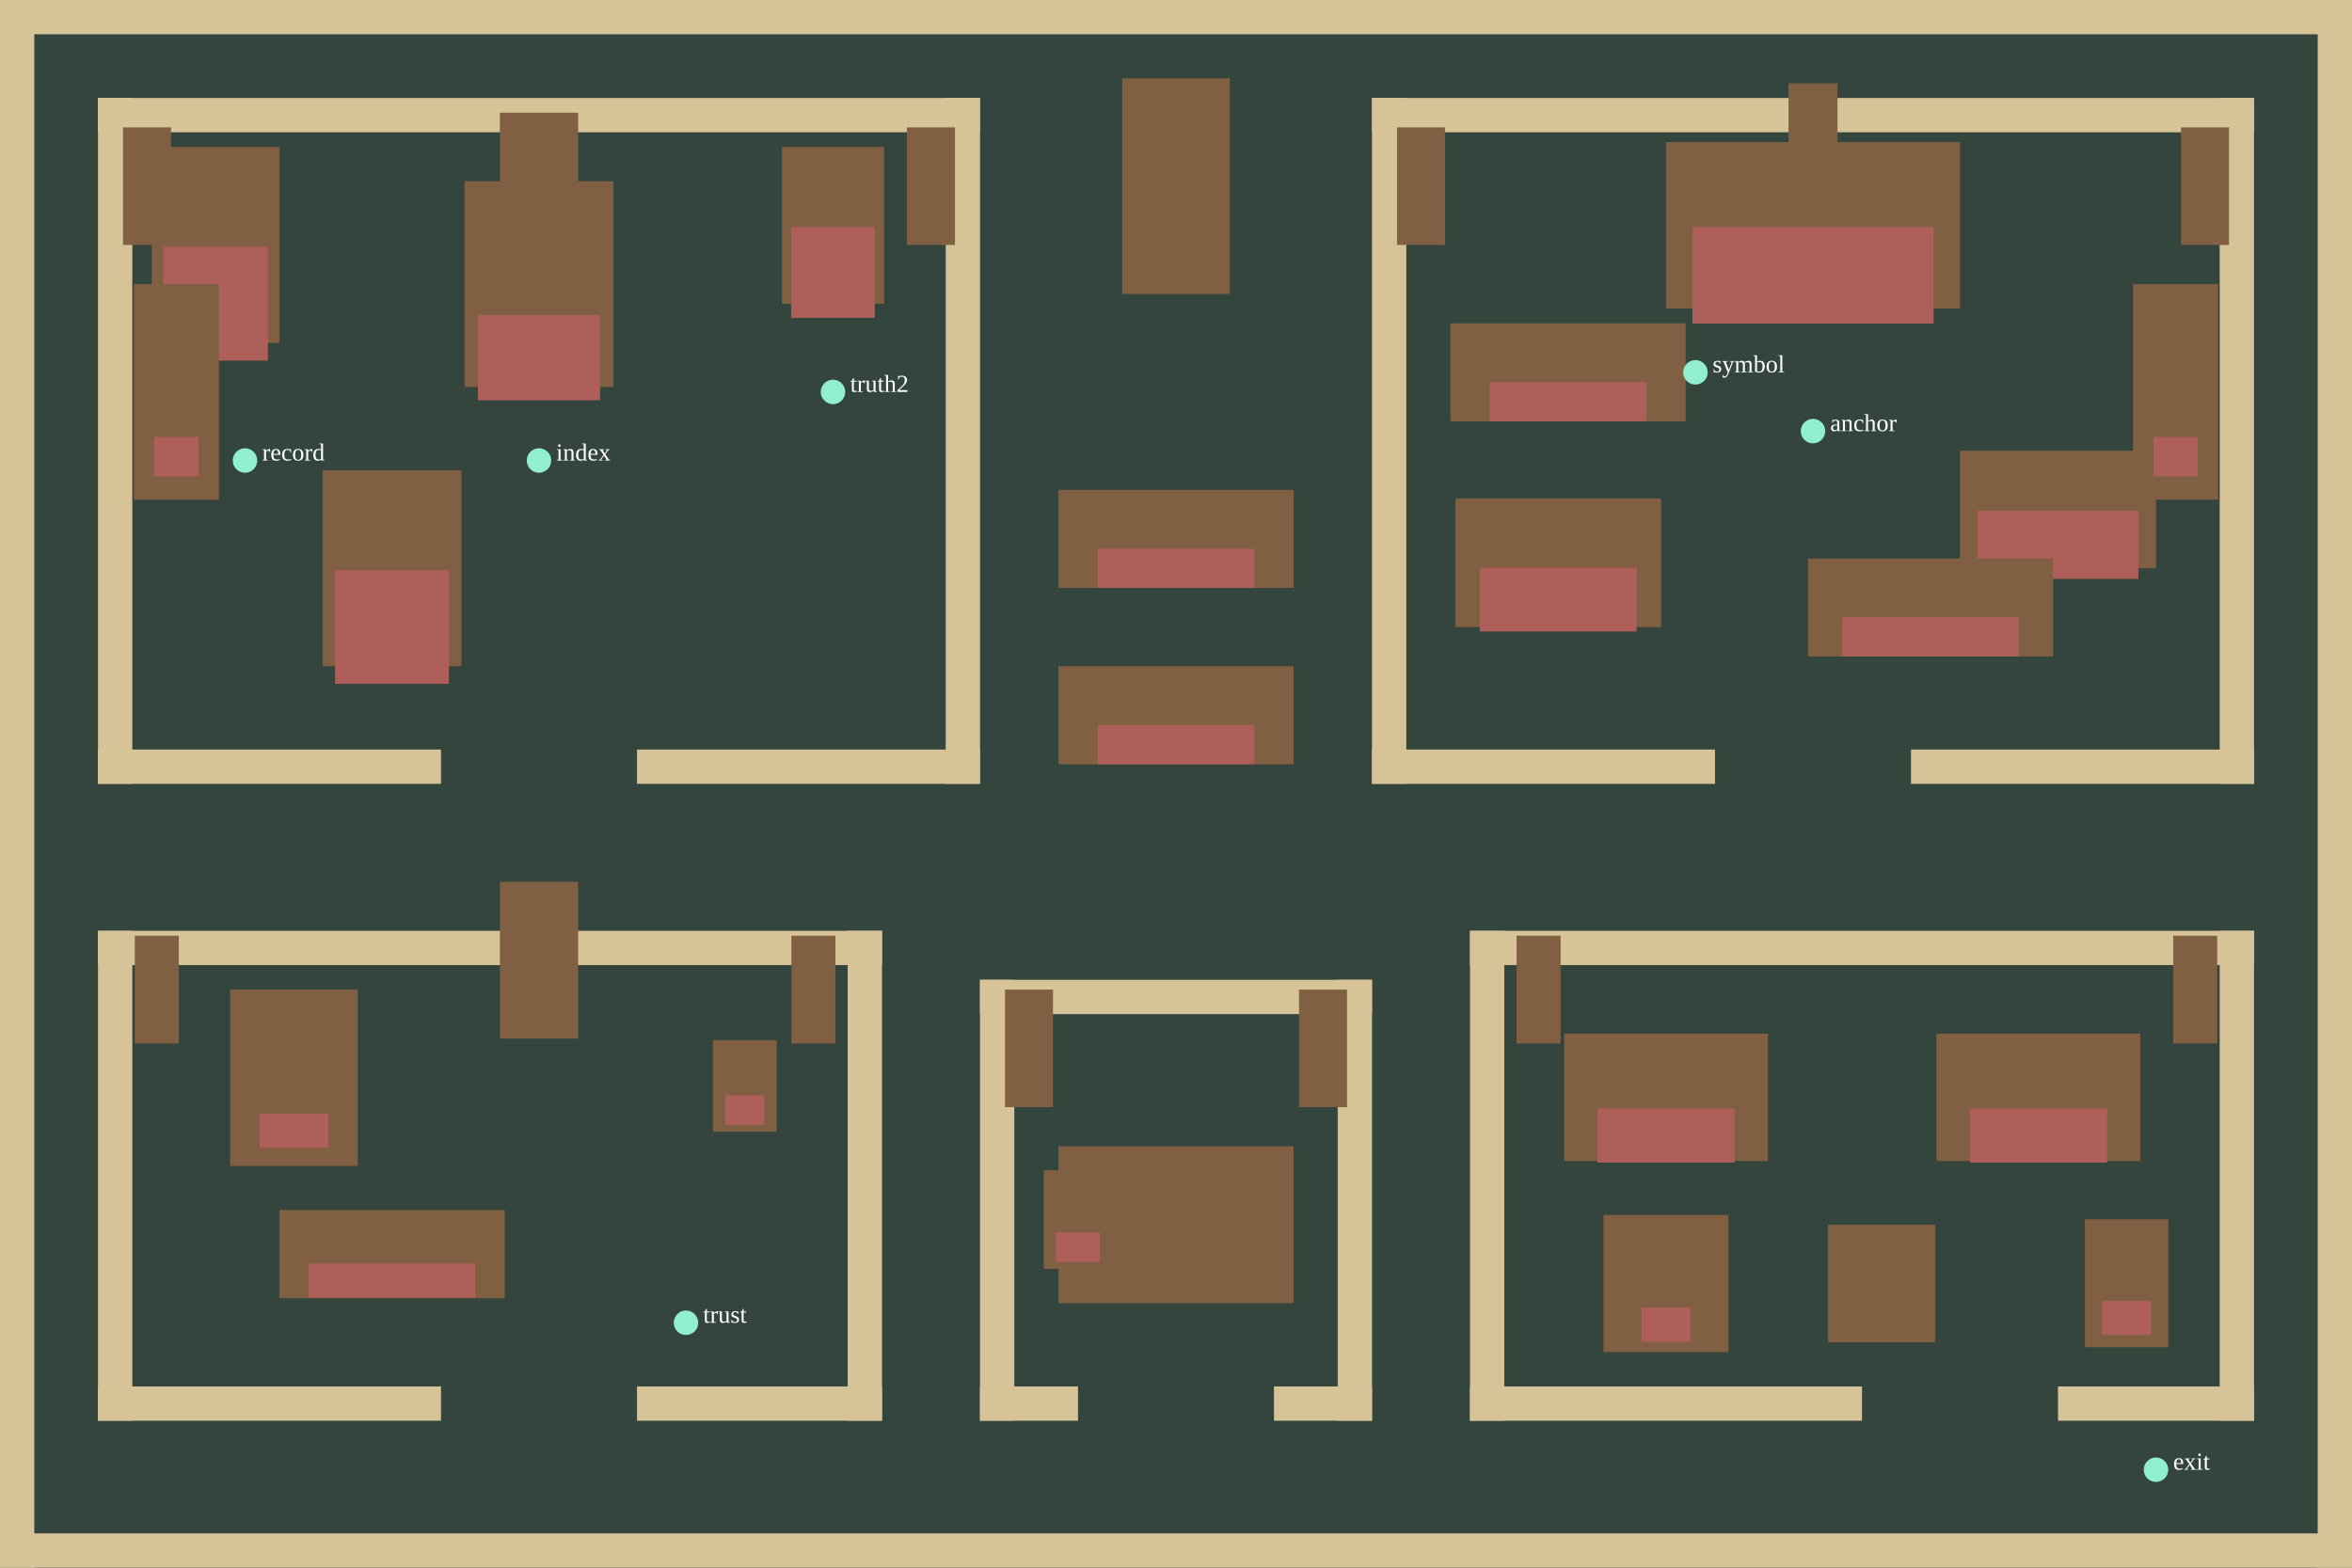
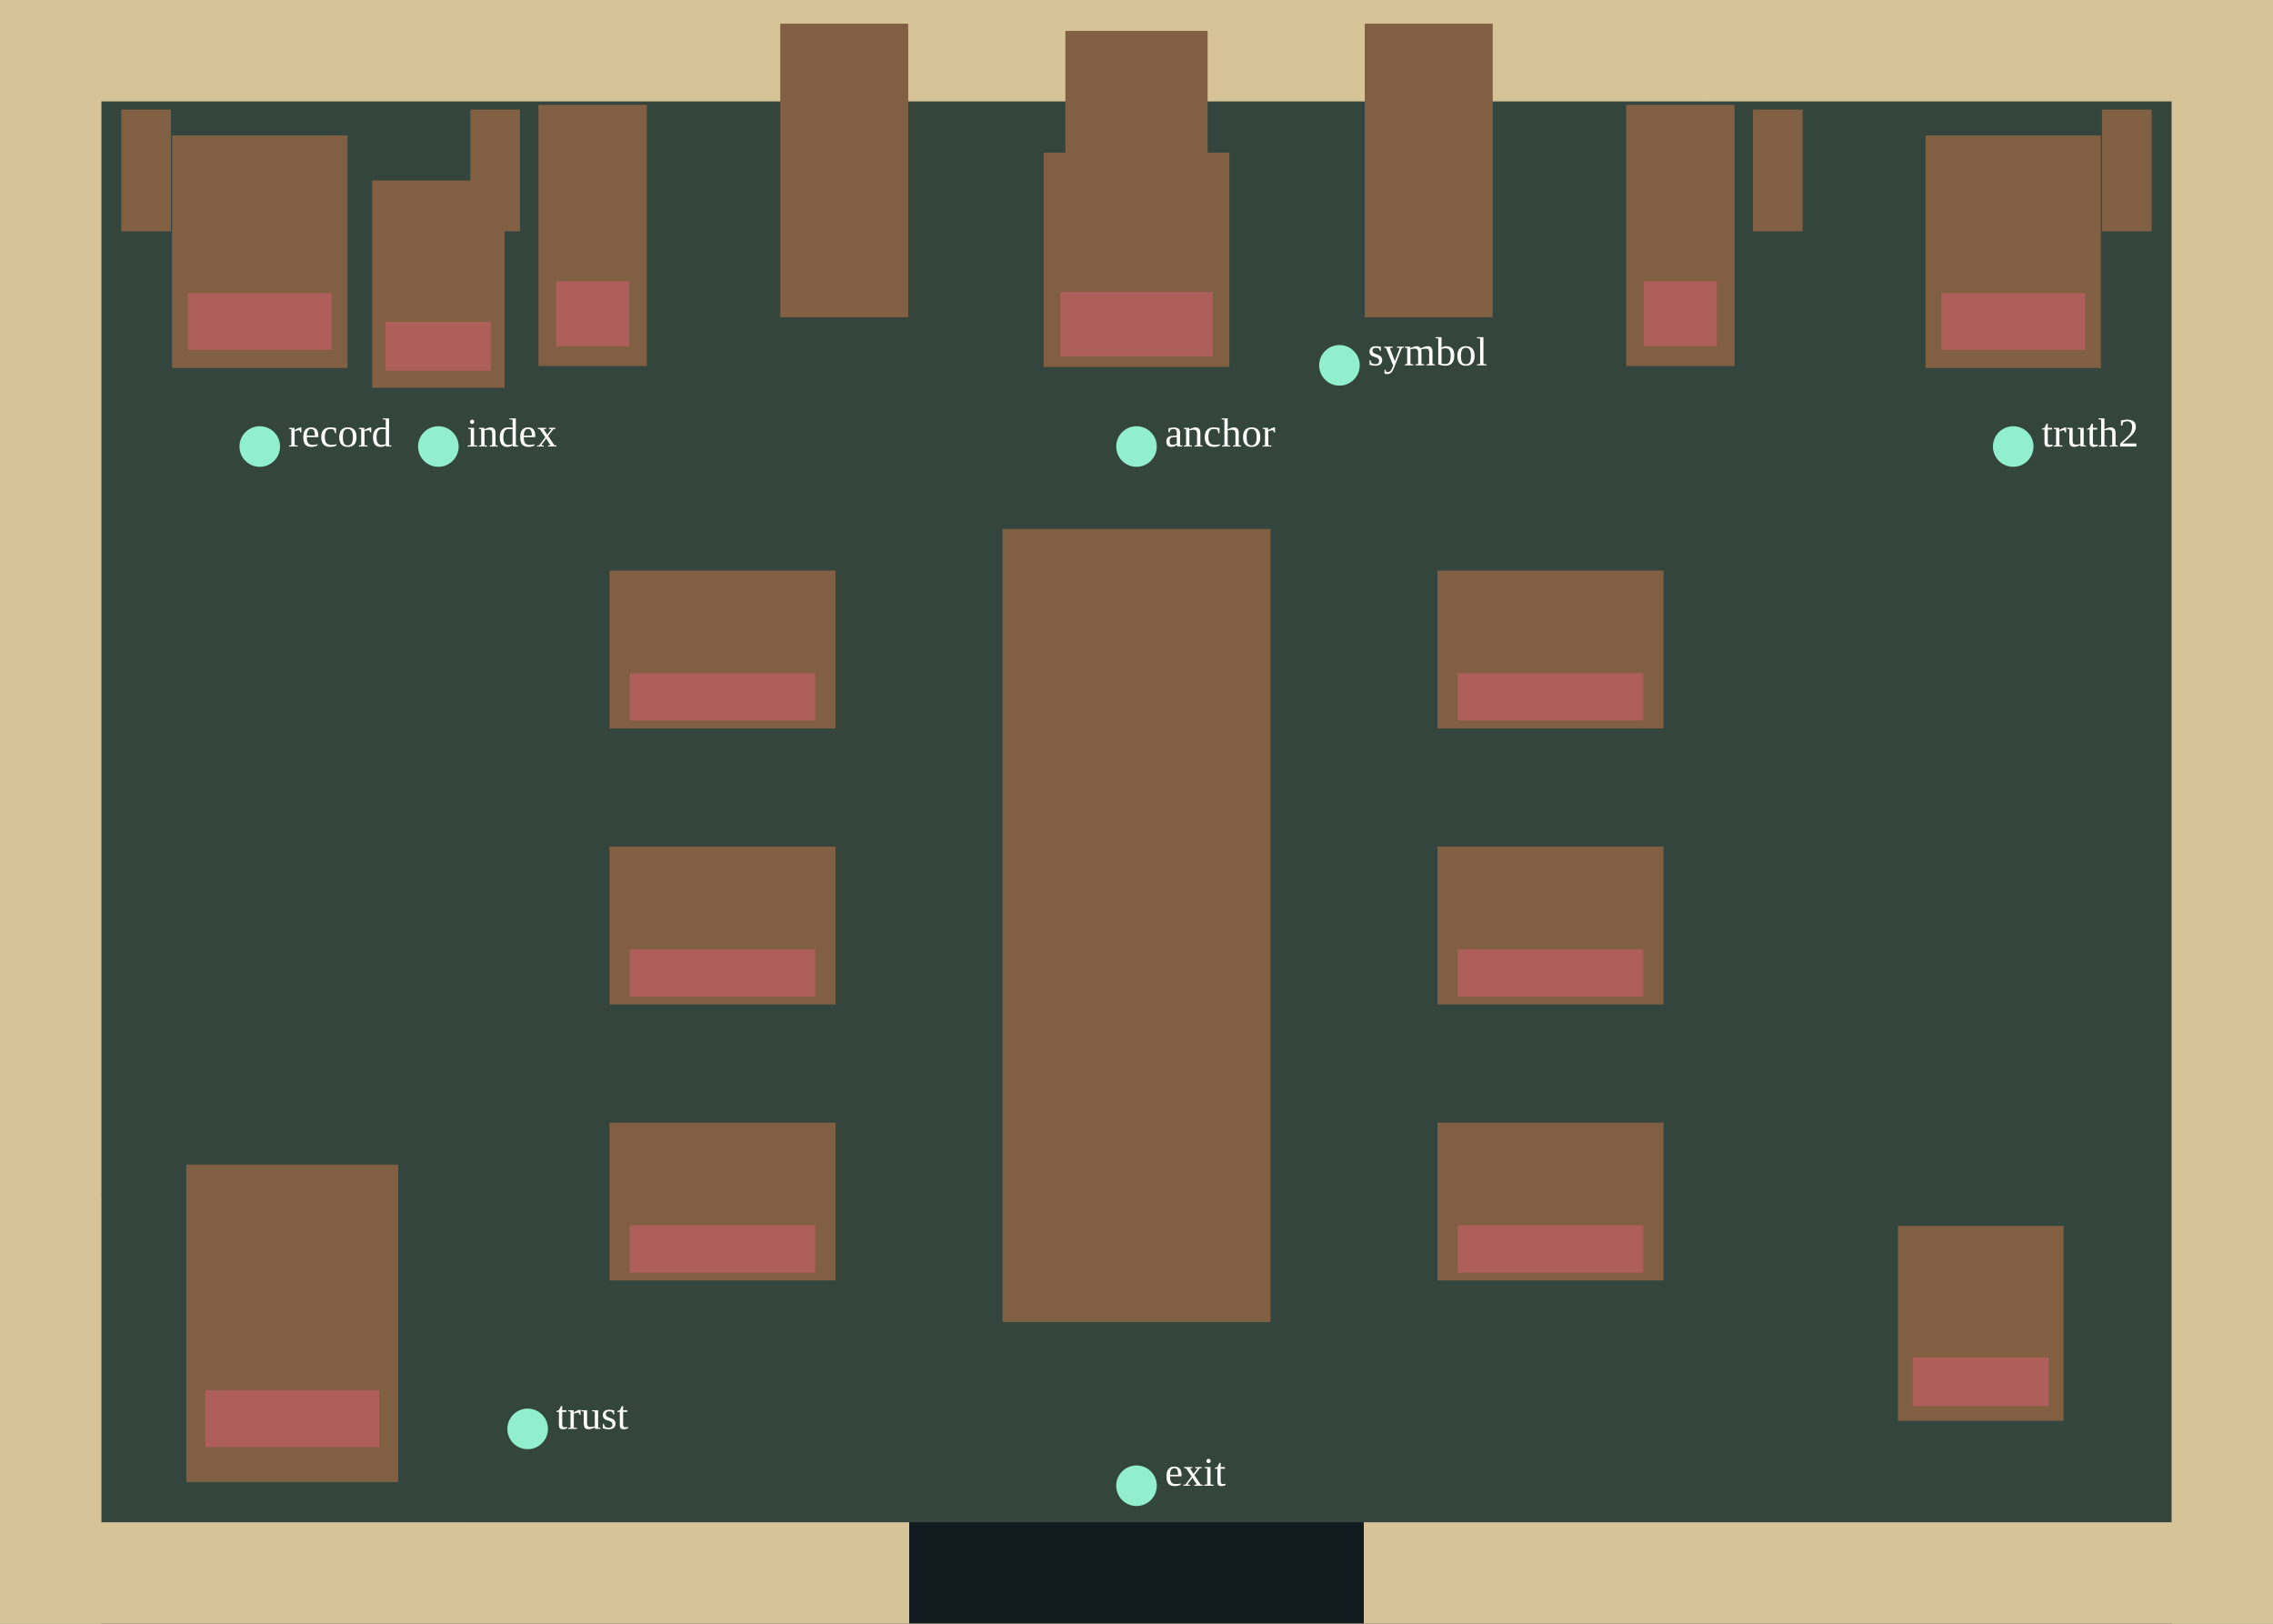
- <svg xmlns="http://www.w3.org/2000/svg" viewBox="0 0 960 640">
+ <svg xmlns="http://www.w3.org/2000/svg" viewBox="0 0 560 400">
  <rect width="100%" height="100%" fill="#111b1f" />
-   <rect x="0" y="0" width="960" height="640" fill="#34453d" />
-   <rect x="40" y="40" width="360" height="280" fill="#34453d" />
-   <rect x="560" y="40" width="360" height="280" fill="#34453d" />
-   <rect x="400" y="400" width="160" height="180" fill="#34453d" />
-   <rect x="40" y="380" width="320" height="200" fill="#34453d" />
-   <rect x="600" y="380" width="320" height="200" fill="#34453d" />
-   <rect x="0" y="0" width="14" height="640" fill="#d6c498" />
-   <rect x="946" y="0" width="14" height="640" fill="#d6c498" />
-   <rect x="0" y="0" width="960" height="14" fill="#d6c498" />
-   <rect x="0" y="626" width="960" height="14" fill="#d6c498" />
-   <rect x="40" y="40" width="14" height="280" fill="#d6c498" />
-   <rect x="386" y="40" width="14" height="280" fill="#d6c498" />
-   <rect x="40" y="40" width="360" height="14" fill="#d6c498" />
-   <rect x="40" y="306" width="140" height="14" fill="#d6c498" />
-   <rect x="260" y="306" width="140" height="14" fill="#d6c498" />
-   <rect x="560" y="40" width="14" height="280" fill="#d6c498" />
-   <rect x="906" y="40" width="14" height="280" fill="#d6c498" />
-   <rect x="560" y="40" width="360" height="14" fill="#d6c498" />
-   <rect x="560" y="306" width="140" height="14" fill="#d6c498" />
-   <rect x="780" y="306" width="140" height="14" fill="#d6c498" />
-   <rect x="400" y="400" width="14" height="180" fill="#d6c498" />
-   <rect x="546" y="400" width="14" height="180" fill="#d6c498" />
-   <rect x="400" y="400" width="160" height="14" fill="#d6c498" />
-   <rect x="400" y="566" width="40" height="14" fill="#d6c498" />
-   <rect x="520" y="566" width="40" height="14" fill="#d6c498" />
-   <rect x="40" y="380" width="14" height="200" fill="#d6c498" />
-   <rect x="346" y="380" width="14" height="200" fill="#d6c498" />
-   <rect x="40" y="380" width="320" height="14" fill="#d6c498" />
-   <rect x="40" y="566" width="140" height="14" fill="#d6c498" />
-   <rect x="260" y="566" width="100" height="14" fill="#d6c498" />
-   <rect x="600" y="380" width="14" height="200" fill="#d6c498" />
-   <rect x="906" y="380" width="14" height="200" fill="#d6c498" />
-   <rect x="600" y="380" width="320" height="14" fill="#d6c498" />
-   <rect x="600" y="566" width="160" height="14" fill="#d6c498" />
-   <rect x="840" y="566" width="80" height="14" fill="#d6c498" />
-   <rect x="189.603" y="74" width="60.795" height="84" fill="#815f43" />
-   <rect x="195.074" y="128.6" width="49.852" height="34.8" fill="#af5f59" />
-   <rect x="61.964" y="60" width="52.072" height="80" fill="#815f43" />
-   <rect x="66.65" y="100.8" width="42.699" height="46.4" fill="#af5f59" />
-   <rect x="319.171" y="60" width="41.658" height="64" fill="#815f43" />
-   <rect x="322.92" y="92.64" width="34.159" height="37.12" fill="#af5f59" />
-   <rect x="680" y="58" width="120" height="68" fill="#815f43" />
-   <rect x="690.8" y="92.68" width="98.4" height="39.44" fill="#af5f59" />
-   <rect x="800" y="184" width="80" height="48" fill="#815f43" />
-   <rect x="807.2" y="208.48" width="65.6" height="27.84" fill="#af5f59" />
-   <rect x="432" y="468" width="96" height="64" fill="#815f43" />
-   <rect x="480" y="519.2" width="0" height="0" fill="#af5f59" />
-   <rect x="131.674" y="192" width="56.652" height="80" fill="#815f43" />
-   <rect x="136.773" y="232.8" width="46.455" height="46.4" fill="#af5f59" />
-   <rect x="730.021" y="34" width="19.959" height="40" fill="#815f43" />
-   <rect x="740" y="66" width="0" height="0" fill="#af5f59" />
-   <rect x="54.647" y="116" width="34.707" height="88" fill="#815f43" />
-   <rect x="63" y="178.4" width="18" height="16" fill="#af5f59" />
-   <rect x="870.647" y="116" width="34.707" height="88" fill="#815f43" />
-   <rect x="879" y="178.4" width="18" height="16" fill="#af5f59" />
-   <rect x="594" y="203.477" width="84" height="52.523" fill="#815f43" />
-   <rect x="604" y="231.8" width="64" height="26" fill="#af5f59" />
-   <rect x="426" y="477.764" width="28" height="40.236" fill="#815f43" />
-   <rect x="431" y="503.2" width="18" height="12" fill="#af5f59" />
-   <rect x="432" y="200" width="96" height="40" fill="#815f43" />
-   <rect x="448" y="224" width="64" height="16" fill="#af5f59" />
-   <rect x="432" y="272" width="96" height="40" fill="#815f43" />
-   <rect x="448" y="296" width="64" height="16" fill="#af5f59" />
-   <rect x="592" y="132" width="96" height="40" fill="#815f43" />
-   <rect x="608" y="156" width="64" height="16" fill="#af5f59" />
-   <rect x="738" y="228" width="100" height="40" fill="#815f43" />
-   <rect x="752" y="252" width="72" height="16" fill="#af5f59" />
-   <rect x="93.945" y="404" width="52.11" height="72" fill="#815f43" />
-   <rect x="106" y="454.6" width="28" height="14" fill="#af5f59" />
-   <rect x="114" y="494" width="92" height="36" fill="#815f43" />
-   <rect x="126" y="515.8" width="68" height="14" fill="#af5f59" />
-   <rect x="291" y="424.638" width="26" height="37.362" fill="#815f43" />
-   <rect x="296" y="447.2" width="16" height="12" fill="#af5f59" />
-   <rect x="638.419" y="422" width="83.163" height="52" fill="#815f43" />
-   <rect x="652" y="452.6" width="56" height="22" fill="#af5f59" />
-   <rect x="790.419" y="422" width="83.163" height="52" fill="#815f43" />
-   <rect x="804" y="452.6" width="56" height="22" fill="#af5f59" />
-   <rect x="654.501" y="496" width="50.998" height="56" fill="#815f43" />
-   <rect x="670" y="533.8" width="20" height="14" fill="#af5f59" />
-   <rect x="851" y="497.765" width="34" height="52.235" fill="#815f43" />
-   <rect x="858" y="531" width="20" height="14" fill="#af5f59" />
-   <rect x="204.033" y="360" width="31.934" height="64" fill="#815f43" />
-   <rect x="220" y="411.2" width="0" height="0" fill="#af5f59" />
-   <rect x="55.021" y="382" width="17.957" height="44" fill="#815f43" />
-   <rect x="64" y="417.2" width="0" height="0" fill="#af5f59" />
-   <rect x="323.022" y="382" width="17.957" height="44" fill="#815f43" />
-   <rect x="332" y="417.2" width="0" height="0" fill="#af5f59" />
-   <rect x="619.022" y="382" width="17.957" height="44" fill="#815f43" />
-   <rect x="628" y="417.2" width="0" height="0" fill="#af5f59" />
-   <rect x="887.021" y="382" width="17.957" height="44" fill="#815f43" />
-   <rect x="896" y="417.2" width="0" height="0" fill="#af5f59" />
-   <rect x="458.045" y="32" width="43.91" height="88" fill="#815f43" />
-   <rect x="480" y="102.4" width="0" height="0" fill="#af5f59" />
-   <rect x="204.033" y="46" width="31.934" height="64" fill="#815f43" />
-   <rect x="220" y="97.2" width="0" height="0" fill="#af5f59" />
-   <rect x="50.205" y="52" width="19.59" height="48" fill="#815f43" />
-   <rect x="60" y="90.4" width="0" height="0" fill="#af5f59" />
-   <rect x="370.205" y="52" width="19.59" height="48" fill="#815f43" />
-   <rect x="380" y="90.4" width="0" height="0" fill="#af5f59" />
-   <rect x="570.205" y="52" width="19.59" height="48" fill="#815f43" />
-   <rect x="580" y="90.4" width="0" height="0" fill="#af5f59" />
-   <rect x="890.205" y="52" width="19.59" height="48" fill="#815f43" />
-   <rect x="900" y="90.4" width="0" height="0" fill="#af5f59" />
-   <rect x="410.205" y="404" width="19.59" height="48" fill="#815f43" />
-   <rect x="420" y="442.4" width="0" height="0" fill="#af5f59" />
-   <rect x="530.205" y="404" width="19.59" height="48" fill="#815f43" />
-   <rect x="540" y="442.4" width="0" height="0" fill="#af5f59" />
-   <rect x="746.144" y="500" width="43.712" height="48" fill="#815f43" />
-   <rect x="768" y="538.4" width="0" height="0" fill="#af5f59" />
-   <circle cx="220" cy="188" r="5" fill="#91efcf" />
-   <text x="227" y="188" fill="white" font-size="10">index</text>
-   <circle cx="692" cy="152" r="5" fill="#91efcf" />
-   <text x="699" y="152" fill="white" font-size="10">symbol</text>
-   <circle cx="100" cy="188" r="5" fill="#91efcf" />
-   <text x="107" y="188" fill="white" font-size="10">record</text>
-   <circle cx="740" cy="176" r="5" fill="#91efcf" />
-   <text x="747" y="176" fill="white" font-size="10">anchor</text>
-   <circle cx="280" cy="540" r="5" fill="#91efcf" />
-   <text x="287" y="540" fill="white" font-size="10">trust</text>
-   <circle cx="340" cy="160" r="5" fill="#91efcf" />
-   <text x="347" y="160" fill="white" font-size="10">truth2</text>
-   <circle cx="880" cy="600" r="5" fill="#91efcf" />
-   <text x="887" y="600" fill="white" font-size="10">exit</text>
+   <rect x="25" y="25" width="510" height="350" fill="#34453d" />
+   <rect x="140" y="25" width="280" height="95" fill="#34453d" />
+   <rect x="132" y="120" width="296" height="10" fill="#34453d" />
+   <rect x="25" y="295" width="90" height="80" fill="#34453d" />
+   <rect x="0" y="0" width="25" height="400" fill="#d6c498" />
+   <rect x="535" y="0" width="25" height="400" fill="#d6c498" />
+   <rect x="0" y="0" width="560" height="25" fill="#d6c498" />
+   <rect x="0" y="375" width="224" height="25" fill="#d6c498" />
+   <rect x="336" y="375" width="224" height="25" fill="#d6c498" />
+   <rect x="224" y="400" width="112" height="25" fill="#d6c498" />
+   <rect x="91.68" y="44.48" width="32.64" height="51.04" fill="#815f43" />
+   <rect x="95" y="79.312" width="26" height="12" fill="#af5f59" />
+   <rect x="42.4" y="33.36" width="43.2" height="57.28" fill="#815f43" />
+   <rect x="46.288" y="72.184" width="35.424" height="14" fill="#af5f59" />
+   <rect x="474.4" y="33.36" width="43.2" height="57.28" fill="#815f43" />
+   <rect x="478.288" y="72.184" width="35.424" height="14" fill="#af5f59" />
+   <rect x="257.12" y="37.6" width="45.76" height="52.8" fill="#815f43" />
+   <rect x="261.238" y="71.92" width="37.523" height="15.84" fill="#af5f59" />
+   <rect x="150.16" y="140.56" width="55.68" height="38.88" fill="#815f43" />
+   <rect x="155.171" y="165.832" width="45.658" height="11.664" fill="#af5f59" />
+   <rect x="150.16" y="208.56" width="55.68" height="38.88" fill="#815f43" />
+   <rect x="155.171" y="233.832" width="45.658" height="11.664" fill="#af5f59" />
+   <rect x="150.16" y="276.56" width="55.68" height="38.88" fill="#815f43" />
+   <rect x="155.171" y="301.832" width="45.658" height="11.664" fill="#af5f59" />
+   <rect x="354.16" y="140.56" width="55.68" height="38.88" fill="#815f43" />
+   <rect x="359.171" y="165.832" width="45.658" height="11.664" fill="#af5f59" />
+   <rect x="354.16" y="208.56" width="55.68" height="38.88" fill="#815f43" />
+   <rect x="359.171" y="233.832" width="45.658" height="11.664" fill="#af5f59" />
+   <rect x="354.16" y="276.56" width="55.68" height="38.88" fill="#815f43" />
+   <rect x="359.171" y="301.832" width="45.658" height="11.664" fill="#af5f59" />
+   <rect x="132.64" y="25.84" width="26.72" height="64.32" fill="#815f43" />
+   <rect x="137" y="69.296" width="18" height="16" fill="#af5f59" />
+   <rect x="400.64" y="25.84" width="26.72" height="64.32" fill="#815f43" />
+   <rect x="405" y="69.296" width="18" height="16" fill="#af5f59" />
+   <rect x="45.9" y="286.9" width="52.2" height="78.2" fill="#815f43" />
+   <rect x="50.598" y="342.46" width="42.804" height="14" fill="#af5f59" />
+   <rect x="467.6" y="302" width="40.8" height="48" fill="#815f43" />
+   <rect x="471.272" y="334.4" width="33.456" height="12" fill="#af5f59" />
+   <rect x="247" y="130.32" width="66" height="195.36" fill="#815f43" />
+   <rect x="280" y="286.608" width="0" height="0" fill="#af5f59" />
+   <rect x="262.48" y="7.6" width="35.04" height="60.8" fill="#815f43" />
+   <rect x="280" y="60.8" width="0" height="0" fill="#af5f59" />
+   <rect x="192.24" y="5.84" width="31.52" height="72.32" fill="#815f43" />
+   <rect x="208" y="63.6" width="0" height="0" fill="#af5f59" />
+   <rect x="336.24" y="5.84" width="31.52" height="72.32" fill="#815f43" />
+   <rect x="352" y="63.6" width="0" height="0" fill="#af5f59" />
+   <rect x="29.878" y="27" width="12.243" height="30" fill="#815f43" />
+   <rect x="36" y="51" width="0" height="0" fill="#af5f59" />
+   <rect x="517.878" y="27" width="12.243" height="30" fill="#815f43" />
+   <rect x="524" y="51" width="0" height="0" fill="#af5f59" />
+   <rect x="115.878" y="27" width="12.243" height="30" fill="#815f43" />
+   <rect x="122" y="51" width="0" height="0" fill="#af5f59" />
+   <rect x="431.878" y="27" width="12.243" height="30" fill="#815f43" />
+   <rect x="438" y="51" width="0" height="0" fill="#af5f59" />
+   <circle cx="108" cy="110" r="5" fill="#91efcf" />
+   <text x="115" y="110" fill="white" font-size="10">index</text>
+   <circle cx="330" cy="90" r="5" fill="#91efcf" />
+   <text x="337" y="90" fill="white" font-size="10">symbol</text>
+   <circle cx="64" cy="110" r="5" fill="#91efcf" />
+   <text x="71" y="110" fill="white" font-size="10">record</text>
+   <circle cx="280" cy="110" r="5" fill="#91efcf" />
+   <text x="287" y="110" fill="white" font-size="10">anchor</text>
+   <circle cx="130" cy="352" r="5" fill="#91efcf" />
+   <text x="137" y="352" fill="white" font-size="10">trust</text>
+   <circle cx="496" cy="110" r="5" fill="#91efcf" />
+   <text x="503" y="110" fill="white" font-size="10">truth2</text>
+   <circle cx="280" cy="366" r="5" fill="#91efcf" />
+   <text x="287" y="366" fill="white" font-size="10">exit</text>
</svg>
